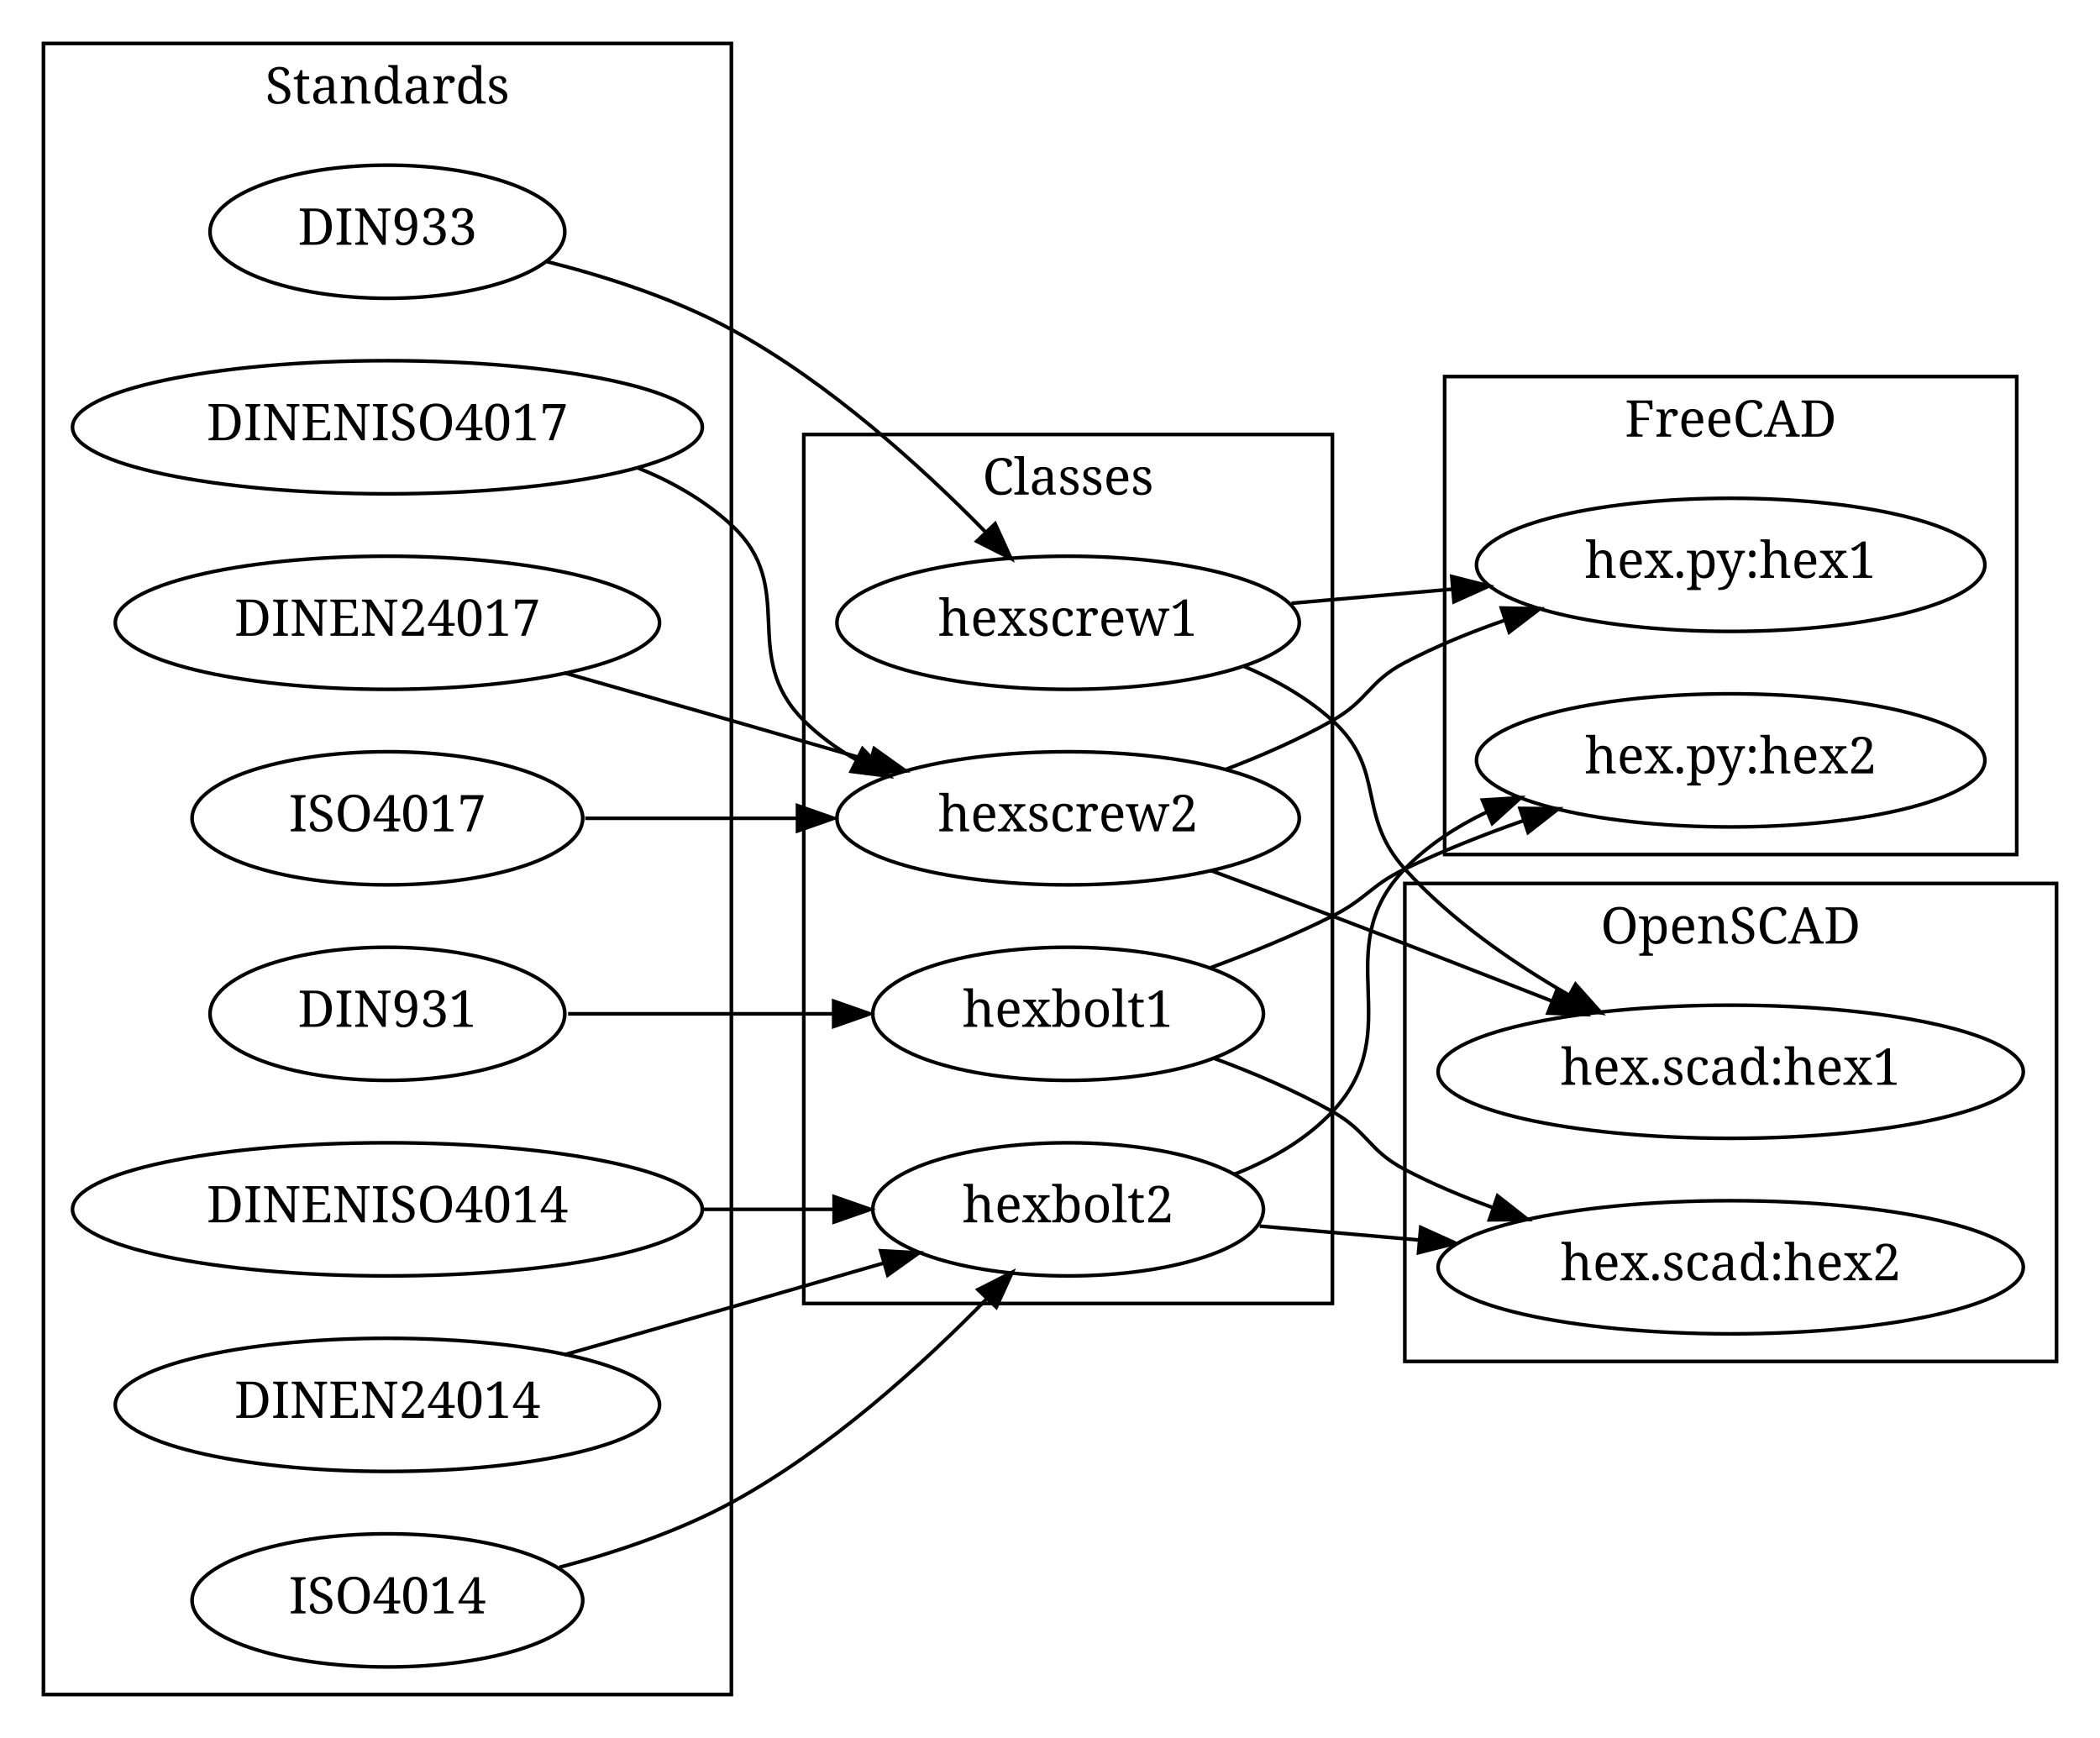
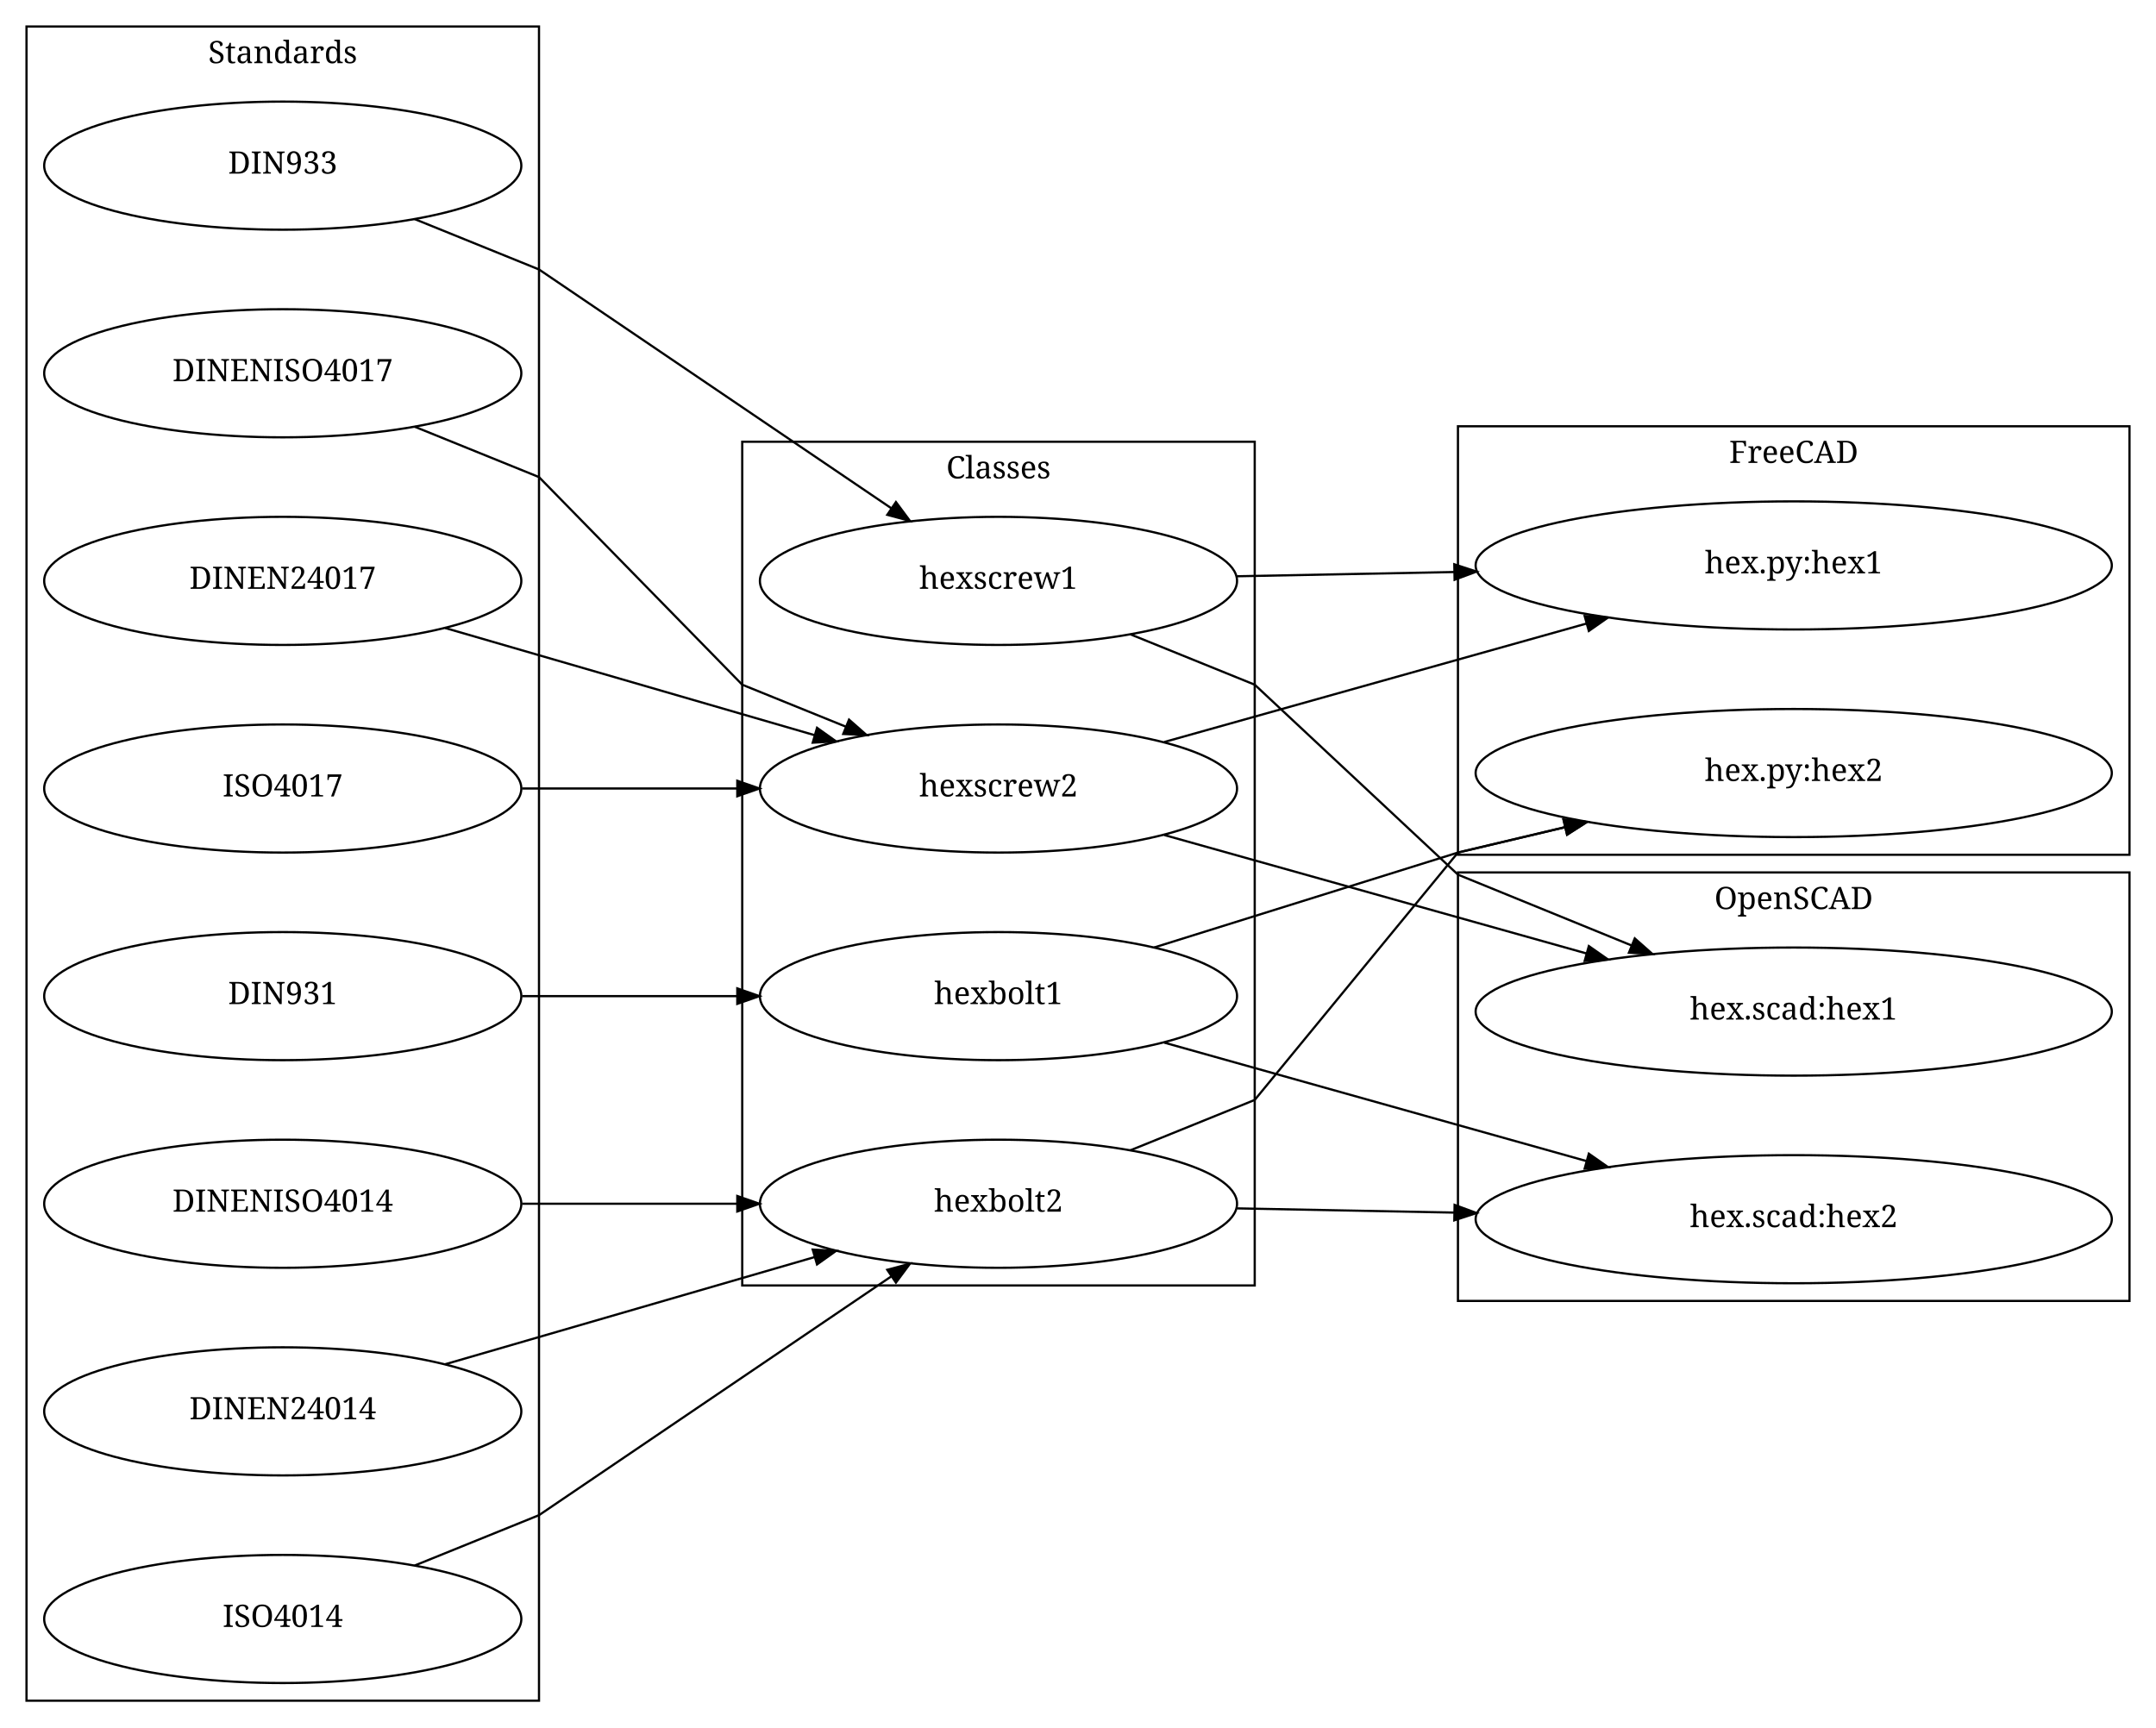
- <svg xmlns="http://www.w3.org/2000/svg" width="580pt" height="480pt" viewBox="0.00 0.00 580.00 480.00">
-   <g id="graph1" class="graph" transform="scale(1 1) rotate(0) translate(4 476)">
-     <polygon fill="white" stroke="white" points="-4,5 -4,-476 577,-476 577,5 -4,5" />
+ <svg xmlns="http://www.w3.org/2000/svg" width="976pt" height="782pt" viewBox="0.00 0.00 976.00 782.00">
+   <g id="graph1" class="graph" transform="scale(1 1) rotate(0) translate(4 778)">
+     <polygon fill="white" stroke="white" points="-4,5 -4,-778 973,-778 973,5 -4,5" />
    <g id="graph2" class="cluster">
-       <polygon fill="none" stroke="black" points="218,-116 218,-356 364,-356 364,-116 218,-116" />
-       <text text-anchor="middle" x="291" y="-339.4" font-family="Times Roman,serif" font-size="14.00">Classes</text>
+       <polygon fill="none" stroke="black" points="332,-196 332,-578 564,-578 564,-196 332,-196" />
+       <text text-anchor="middle" x="448" y="-561.4" font-family="Times Roman,serif" font-size="14.00">Classes</text>
    </g>
    <g id="graph3" class="cluster">
-       <polygon fill="none" stroke="black" points="8,-8 8,-464 198,-464 198,-8 8,-8" />
-       <text text-anchor="middle" x="103" y="-447.4" font-family="Times Roman,serif" font-size="14.00">Standards</text>
+       <polygon fill="none" stroke="black" points="8,-8 8,-766 240,-766 240,-8 8,-8" />
+       <text text-anchor="middle" x="124" y="-749.4" font-family="Times Roman,serif" font-size="14.00">Standards</text>
    </g>
    <g id="graph4" class="cluster">
-       <polygon fill="none" stroke="black" points="395,-240 395,-372 553,-372 553,-240 395,-240" />
-       <text text-anchor="middle" x="474" y="-355.4" font-family="Times Roman,serif" font-size="14.00">FreeCAD</text>
+       <polygon fill="none" stroke="black" points="656,-391 656,-585 960,-585 960,-391 656,-391" />
+       <text text-anchor="middle" x="808" y="-568.4" font-family="Times Roman,serif" font-size="14.00">FreeCAD</text>
    </g>
    <g id="graph5" class="cluster">
-       <polygon fill="none" stroke="black" points="384,-100 384,-232 564,-232 564,-100 384,-100" />
-       <text text-anchor="middle" x="474" y="-215.4" font-family="Times Roman,serif" font-size="14.00">OpenSCAD</text>
+       <polygon fill="none" stroke="black" points="656,-189 656,-383 960,-383 960,-189 656,-189" />
+       <text text-anchor="middle" x="808" y="-366.4" font-family="Times Roman,serif" font-size="14.00">OpenSCAD</text>
    </g>
    <g id="node2" class="node">
-       <ellipse fill="none" stroke="black" cx="291" cy="-304" rx="63.848" ry="18.385" />
-       <text text-anchor="middle" x="291" y="-300.4" font-family="Times Roman,serif" font-size="14.00">hexscrew1</text>
+       <ellipse fill="none" stroke="black" cx="448" cy="-515" rx="108" ry="29" />
+       <text text-anchor="middle" x="448" y="-511.4" font-family="Times Roman,serif" font-size="14.00">hexscrew1</text>
    </g>
    <g id="node16" class="node">
-       <ellipse fill="none" stroke="black" cx="474" cy="-320" rx="70.209" ry="18.385" />
-       <text text-anchor="middle" x="474" y="-316.4" font-family="Times Roman,serif" font-size="14.00">hex.py:hex1</text>
+       <ellipse fill="none" stroke="black" cx="808" cy="-522" rx="144" ry="29" />
+       <text text-anchor="middle" x="808" y="-518.4" font-family="Times Roman,serif" font-size="14.00">hex.py:hex1</text>
    </g>
    <g id="edge6" class="edge">
-       <path fill="none" stroke="black" d="M352.7,-309.395C366.948,-310.64 382.279,-311.981 397.086,-313.275" />
-       <polygon fill="black" stroke="black" points="396.967,-316.778 407.233,-314.162 397.576,-309.805 396.967,-316.778" />
+       <path fill="none" stroke="black" d="M556.012,-517.1C586.887,-517.701 621.146,-518.367 654.201,-519.009" />
+       <polygon fill="black" stroke="black" points="654.349,-522.513 664.415,-519.208 654.485,-515.514 654.349,-522.513" />
    </g>
    <g id="node19" class="node">
-       <ellipse fill="none" stroke="black" cx="474" cy="-180" rx="80.818" ry="18.385" />
-       <text text-anchor="middle" x="474" y="-176.4" font-family="Times Roman,serif" font-size="14.00">hex.scad:hex1</text>
+       <ellipse fill="none" stroke="black" cx="808" cy="-320" rx="144" ry="29" />
+       <text text-anchor="middle" x="808" y="-316.4" font-family="Times Roman,serif" font-size="14.00">hex.scad:hex1</text>
    </g>
    <g id="edge8" class="edge">
-       <path fill="none" stroke="black" d="M339.504,-292.004C348.351,-288.242 356.987,-283.347 364,-277 379.032,-263.395 370.419,-251.054 384,-236 396.572,-222.065 413.41,-210.345 429.121,-201.288" />
-       <polygon fill="black" stroke="black" points="431.144,-204.168 438.2,-196.265 427.755,-198.043 431.144,-204.168" />
+       <path fill="none" stroke="black" d="M507.699,-490.812C536.122,-479.295 564,-468 564,-468 564,-468 656,-382 656,-382 656,-382 695.801,-365.765 734.67,-349.911" />
+       <polygon fill="black" stroke="black" points="736.041,-353.132 743.979,-346.114 733.398,-346.65 736.041,-353.132" />
    </g>
    <g id="node3" class="node">
-       <ellipse fill="none" stroke="black" cx="291" cy="-250" rx="63.848" ry="18.385" />
-       <text text-anchor="middle" x="291" y="-246.4" font-family="Times Roman,serif" font-size="14.00">hexscrew2</text>
+       <ellipse fill="none" stroke="black" cx="448" cy="-421" rx="108" ry="29" />
+       <text text-anchor="middle" x="448" y="-417.4" font-family="Times Roman,serif" font-size="14.00">hexscrew2</text>
    </g>
    <g id="edge12" class="edge">
-       <path fill="none" stroke="black" d="M334.491,-263.485C344.464,-267.281 354.825,-271.813 364,-277 373.91,-282.602 373.919,-287.712 384,-293 392.668,-297.547 402.216,-301.445 411.757,-304.75" />
-       <polygon fill="black" stroke="black" points="410.669,-308.076 421.261,-307.858 412.845,-301.423 410.669,-308.076" />
+       <path fill="none" stroke="black" d="M523.03,-442.05C578.564,-457.63 654.589,-478.96 714.147,-495.669" />
+       <polygon fill="black" stroke="black" points="713.361,-499.084 723.935,-498.415 715.252,-492.344 713.361,-499.084" />
    </g>
    <g id="edge14" class="edge">
-       <path fill="none" stroke="black" d="M330.451,-235.559C341.336,-231.534 353.138,-227.131 364,-223 383.92,-215.423 405.798,-206.911 424.759,-199.471" />
-       <polygon fill="black" stroke="black" points="426.07,-202.717 434.097,-195.802 423.51,-196.202 426.07,-202.717" />
+       <path fill="none" stroke="black" d="M523.03,-399.95C578.564,-384.37 654.589,-363.04 714.147,-346.331" />
+       <polygon fill="black" stroke="black" points="715.252,-349.656 723.935,-343.585 713.361,-342.916 715.252,-349.656" />
    </g>
    <g id="node4" class="node">
-       <ellipse fill="none" stroke="black" cx="291" cy="-196" rx="53.948" ry="18.385" />
-       <text text-anchor="middle" x="291" y="-192.4" font-family="Times Roman,serif" font-size="14.00">hexbolt1</text>
+       <ellipse fill="none" stroke="black" cx="448" cy="-327" rx="108" ry="29" />
+       <text text-anchor="middle" x="448" y="-323.4" font-family="Times Roman,serif" font-size="14.00">hexbolt1</text>
    </g>
    <g id="node17" class="node">
-       <ellipse fill="none" stroke="black" cx="474" cy="-266" rx="70.209" ry="18.385" />
-       <text text-anchor="middle" x="474" y="-262.4" font-family="Times Roman,serif" font-size="14.00">hex.py:hex2</text>
+       <ellipse fill="none" stroke="black" cx="808" cy="-428" rx="144" ry="29" />
+       <text text-anchor="middle" x="808" y="-424.4" font-family="Times Roman,serif" font-size="14.00">hex.py:hex2</text>
    </g>
    <g id="edge22" class="edge">
-       <path fill="none" stroke="black" d="M330.323,-208.729C341.426,-212.807 353.373,-217.664 364,-223 373.474,-227.757 374.449,-231.398 384,-236 394.328,-240.977 405.694,-245.466 416.769,-249.363" />
-       <polygon fill="black" stroke="black" points="415.8,-252.73 426.394,-252.634 418.052,-246.102 415.8,-252.73" />
+       <path fill="none" stroke="black" d="M518.419,-349.006C578.762,-367.863 656,-392 656,-392 656,-392 677.459,-397.082 704.25,-403.428" />
+       <polygon fill="black" stroke="black" points="703.795,-406.917 714.332,-405.816 705.408,-400.105 703.795,-406.917" />
    </g>
    <g id="node20" class="node">
-       <ellipse fill="none" stroke="black" cx="474" cy="-126" rx="80.818" ry="18.385" />
-       <text text-anchor="middle" x="474" y="-122.4" font-family="Times Roman,serif" font-size="14.00">hex.scad:hex2</text>
+       <ellipse fill="none" stroke="black" cx="808" cy="-226" rx="144" ry="29" />
+       <text text-anchor="middle" x="808" y="-222.4" font-family="Times Roman,serif" font-size="14.00">hex.scad:hex2</text>
    </g>
    <g id="edge24" class="edge">
-       <path fill="none" stroke="black" d="M331.437,-183.659C342.326,-179.642 353.884,-174.719 364,-169 373.91,-163.398 373.919,-158.288 384,-153 391.662,-148.981 400.013,-145.468 408.437,-142.424" />
-       <polygon fill="black" stroke="black" points="409.61,-145.722 417.948,-139.185 407.353,-139.096 409.61,-145.722" />
+       <path fill="none" stroke="black" d="M523.03,-305.95C578.564,-290.37 654.589,-269.04 714.147,-252.331" />
+       <polygon fill="black" stroke="black" points="715.252,-255.656 723.935,-249.585 713.361,-248.916 715.252,-255.656" />
    </g>
    <g id="node5" class="node">
-       <ellipse fill="none" stroke="black" cx="291" cy="-142" rx="53.948" ry="18.385" />
-       <text text-anchor="middle" x="291" y="-138.4" font-family="Times Roman,serif" font-size="14.00">hexbolt2</text>
+       <ellipse fill="none" stroke="black" cx="448" cy="-233" rx="108" ry="29" />
+       <text text-anchor="middle" x="448" y="-229.4" font-family="Times Roman,serif" font-size="14.00">hexbolt2</text>
    </g>
    <g id="edge28" class="edge">
-       <path fill="none" stroke="black" d="M336.963,-151.706C346.95,-155.661 356.698,-161.213 364,-169 385.258,-191.668 362.376,-213.681 384,-236 390.396,-242.602 398.281,-247.751 406.702,-251.768" />
-       <polygon fill="black" stroke="black" points="405.431,-255.03 416.005,-255.696 408.154,-248.581 405.431,-255.03" />
+       <path fill="none" stroke="black" d="M507.699,-257.188C536.122,-268.705 564,-280 564,-280 564,-280 656,-392 656,-392 656,-392 677.459,-397.082 704.25,-403.428" />
+       <polygon fill="black" stroke="black" points="703.795,-406.917 714.332,-405.816 705.408,-400.105 703.795,-406.917" />
    </g>
    <g id="edge30" class="edge">
-       <path fill="none" stroke="black" d="M343.931,-137.372C357.654,-136.172 372.794,-134.849 387.746,-133.541" />
-       <polygon fill="black" stroke="black" points="388.39,-136.998 398.047,-132.641 387.781,-130.025 388.39,-136.998" />
+       <path fill="none" stroke="black" d="M556.012,-230.9C586.887,-230.299 621.146,-229.633 654.201,-228.991" />
+       <polygon fill="black" stroke="black" points="654.485,-232.486 664.415,-228.792 654.349,-225.487 654.485,-232.486" />
    </g>
    <g id="node7" class="node">
-       <ellipse fill="none" stroke="black" cx="103" cy="-412" rx="48.998" ry="18.385" />
-       <text text-anchor="middle" x="103" y="-408.4" font-family="Times Roman,serif" font-size="14.00">DIN933</text>
+       <ellipse fill="none" stroke="black" cx="124" cy="-703" rx="108" ry="29" />
+       <text text-anchor="middle" x="124" y="-699.4" font-family="Times Roman,serif" font-size="14.00">DIN933</text>
    </g>
    <g id="edge10" class="edge">
-       <path fill="none" stroke="black" d="M147.123,-403.735C163.705,-399.547 182.323,-393.498 198,-385 224.847,-370.447 250.646,-346.968 268.232,-329.026" />
-       <polygon fill="black" stroke="black" points="270.846,-331.357 275.245,-321.718 265.796,-326.51 270.846,-331.357" />
+       <path fill="none" stroke="black" d="M183.699,-678.812C212.122,-667.295 240,-656 240,-656 240,-656 338.016,-589.556 399.479,-547.891" />
+       <polygon fill="black" stroke="black" points="401.582,-550.694 407.896,-542.186 397.654,-544.9 401.582,-550.694" />
    </g>
    <g id="node8" class="node">
-       <ellipse fill="none" stroke="black" cx="103" cy="-250" rx="53.948" ry="18.385" />
-       <text text-anchor="middle" x="103" y="-246.4" font-family="Times Roman,serif" font-size="14.00">ISO4017</text>
+       <ellipse fill="none" stroke="black" cx="124" cy="-421" rx="108" ry="29" />
+       <text text-anchor="middle" x="124" y="-417.4" font-family="Times Roman,serif" font-size="14.00">ISO4017</text>
    </g>
    <g id="edge16" class="edge">
-       <path fill="none" stroke="black" d="M157.63,-250C175.909,-250 196.613,-250 216.162,-250" />
-       <polygon fill="black" stroke="black" points="216.261,-253.5 226.261,-250 216.261,-246.5 216.261,-253.5" />
+       <path fill="none" stroke="black" d="M232.338,-421C263.545,-421 297.748,-421 329.536,-421" />
+       <polygon fill="black" stroke="black" points="329.764,-424.5 339.764,-421 329.764,-417.5 329.764,-424.5" />
    </g>
    <g id="node9" class="node">
-       <ellipse fill="none" stroke="black" cx="103" cy="-358" rx="86.974" ry="18.385" />
-       <text text-anchor="middle" x="103" y="-354.4" font-family="Times Roman,serif" font-size="14.00">DINENISO4017</text>
+       <ellipse fill="none" stroke="black" cx="124" cy="-609" rx="108" ry="29" />
+       <text text-anchor="middle" x="124" y="-605.4" font-family="Times Roman,serif" font-size="14.00">DINENISO4017</text>
    </g>
    <g id="edge18" class="edge">
-       <path fill="none" stroke="black" d="M171.995,-346.846C181.525,-343.007 190.574,-337.87 198,-331 216.787,-313.62 199.899,-295.093 218,-277 222.225,-272.777 227.167,-269.208 232.453,-266.192" />
-       <polygon fill="black" stroke="black" points="234.223,-269.22 241.607,-261.622 231.097,-262.957 234.223,-269.22" />
+       <path fill="none" stroke="black" d="M183.699,-584.812C212.122,-573.295 240,-562 240,-562 240,-562 332,-468 332,-468 332,-468 354.113,-459.04 379.03,-448.945" />
+       <polygon fill="black" stroke="black" points="380.347,-452.188 388.301,-445.188 377.719,-445.7 380.347,-452.188" />
    </g>
    <g id="node10" class="node">
-       <ellipse fill="none" stroke="black" cx="103" cy="-304" rx="75.159" ry="18.385" />
-       <text text-anchor="middle" x="103" y="-300.4" font-family="Times Roman,serif" font-size="14.00">DINEN24017</text>
+       <ellipse fill="none" stroke="black" cx="124" cy="-515" rx="108" ry="29" />
+       <text text-anchor="middle" x="124" y="-511.4" font-family="Times Roman,serif" font-size="14.00">DINEN24017</text>
    </g>
    <g id="edge20" class="edge">
-       <path fill="none" stroke="black" d="M151.832,-290.178C166.664,-285.965 183.003,-281.308 198,-277 210.368,-273.447 223.654,-269.605 236.203,-265.965" />
-       <polygon fill="black" stroke="black" points="237.45,-269.247 246.077,-263.098 235.498,-262.525 237.45,-269.247" />
+       <path fill="none" stroke="black" d="M197.521,-493.67C247.247,-479.243 313.017,-460.162 364.685,-445.172" />
+       <polygon fill="black" stroke="black" points="365.862,-448.475 374.49,-442.327 363.911,-441.752 365.862,-448.475" />
    </g>
    <g id="node11" class="node">
-       <ellipse fill="none" stroke="black" cx="103" cy="-196" rx="48.998" ry="18.385" />
-       <text text-anchor="middle" x="103" y="-192.4" font-family="Times Roman,serif" font-size="14.00">DIN931</text>
+       <ellipse fill="none" stroke="black" cx="124" cy="-327" rx="108" ry="29" />
+       <text text-anchor="middle" x="124" y="-323.4" font-family="Times Roman,serif" font-size="14.00">DIN931</text>
    </g>
    <g id="edge26" class="edge">
-       <path fill="none" stroke="black" d="M152.887,-196C175.35,-196 202.16,-196 226.157,-196" />
-       <polygon fill="black" stroke="black" points="226.248,-199.5 236.248,-196 226.248,-192.5 226.248,-199.5" />
+       <path fill="none" stroke="black" d="M232.338,-327C263.545,-327 297.748,-327 329.536,-327" />
+       <polygon fill="black" stroke="black" points="329.764,-330.5 339.764,-327 329.764,-323.5 329.764,-330.5" />
    </g>
    <g id="node12" class="node">
-       <ellipse fill="none" stroke="black" cx="103" cy="-34" rx="53.948" ry="18.385" />
-       <text text-anchor="middle" x="103" y="-30.4" font-family="Times Roman,serif" font-size="14.00">ISO4014</text>
+       <ellipse fill="none" stroke="black" cx="124" cy="-45" rx="108" ry="29" />
+       <text text-anchor="middle" x="124" y="-41.4" font-family="Times Roman,serif" font-size="14.00">ISO4014</text>
    </g>
    <g id="edge32" class="edge">
-       <path fill="none" stroke="black" d="M150.497,-43.136C166.198,-47.278 183.378,-53.074 198,-61 225.012,-75.642 250.963,-99.32 268.555,-117.303" />
-       <polygon fill="black" stroke="black" points="266.116,-119.818 275.561,-124.619 271.172,-114.976 266.116,-119.818" />
+       <path fill="none" stroke="black" d="M183.699,-69.188C212.122,-80.704 240,-92 240,-92 240,-92 338.016,-158.444 399.479,-200.109" />
+       <polygon fill="black" stroke="black" points="397.654,-203.1 407.896,-205.814 401.582,-197.306 397.654,-203.1" />
    </g>
    <g id="node13" class="node">
-       <ellipse fill="none" stroke="black" cx="103" cy="-142" rx="86.974" ry="18.385" />
-       <text text-anchor="middle" x="103" y="-138.4" font-family="Times Roman,serif" font-size="14.00">DINENISO4014</text>
+       <ellipse fill="none" stroke="black" cx="124" cy="-233" rx="108" ry="29" />
+       <text text-anchor="middle" x="124" y="-229.4" font-family="Times Roman,serif" font-size="14.00">DINENISO4014</text>
    </g>
    <g id="edge34" class="edge">
-       <path fill="none" stroke="black" d="M190.121,-142C202.304,-142 214.642,-142 226.311,-142" />
-       <polygon fill="black" stroke="black" points="226.372,-145.5 236.372,-142 226.372,-138.5 226.372,-145.5" />
+       <path fill="none" stroke="black" d="M232.338,-233C263.545,-233 297.748,-233 329.536,-233" />
+       <polygon fill="black" stroke="black" points="329.764,-236.5 339.764,-233 329.764,-229.5 329.764,-236.5" />
    </g>
    <g id="node14" class="node">
-       <ellipse fill="none" stroke="black" cx="103" cy="-88" rx="75.159" ry="18.385" />
-       <text text-anchor="middle" x="103" y="-84.4" font-family="Times Roman,serif" font-size="14.00">DINEN24014</text>
+       <ellipse fill="none" stroke="black" cx="124" cy="-139" rx="108" ry="29" />
+       <text text-anchor="middle" x="124" y="-135.4" font-family="Times Roman,serif" font-size="14.00">DINEN24014</text>
    </g>
    <g id="edge36" class="edge">
-       <path fill="none" stroke="black" d="M151.832,-101.822C166.664,-106.035 183.003,-110.692 198,-115 211.653,-118.922 226.424,-123.196 240.089,-127.163" />
-       <polygon fill="black" stroke="black" points="239.231,-130.559 249.811,-129.988 241.184,-123.837 239.231,-130.559" />
+       <path fill="none" stroke="black" d="M197.521,-160.33C247.247,-174.757 313.017,-193.838 364.685,-208.828" />
+       <polygon fill="black" stroke="black" points="363.911,-212.248 374.49,-211.673 365.862,-205.525 363.911,-212.248" />
    </g>
  </g>
</svg>
